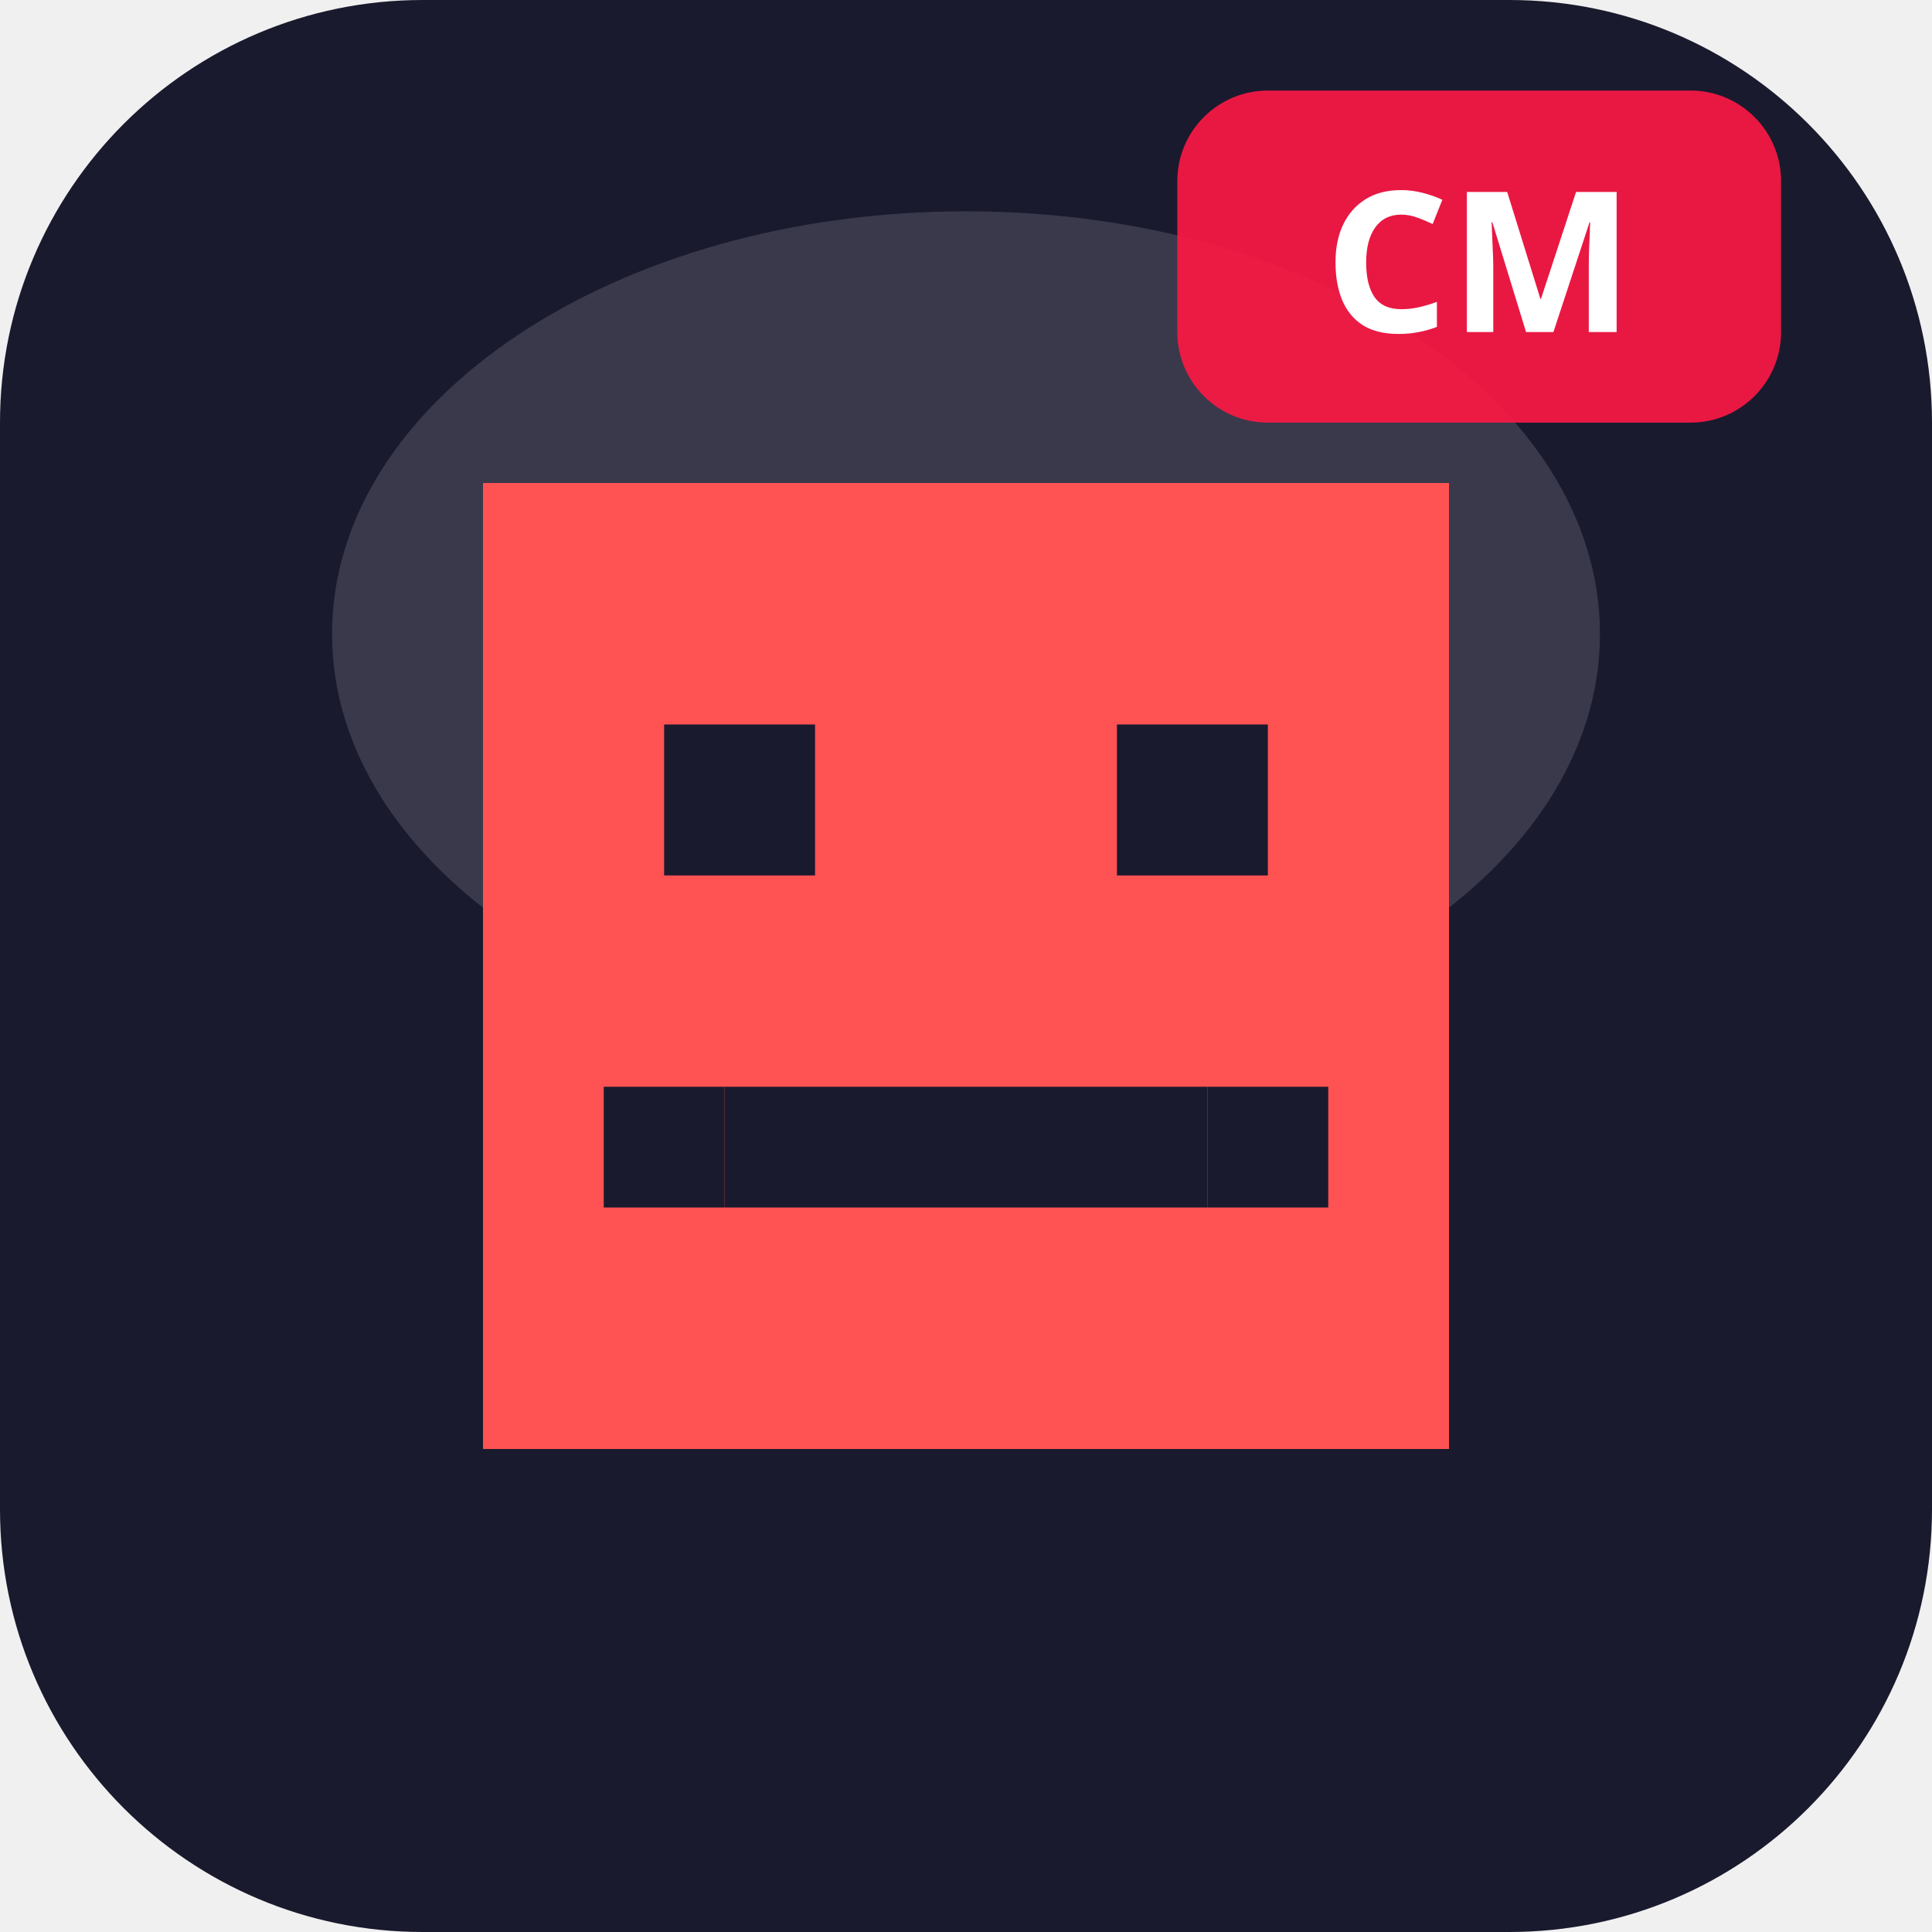
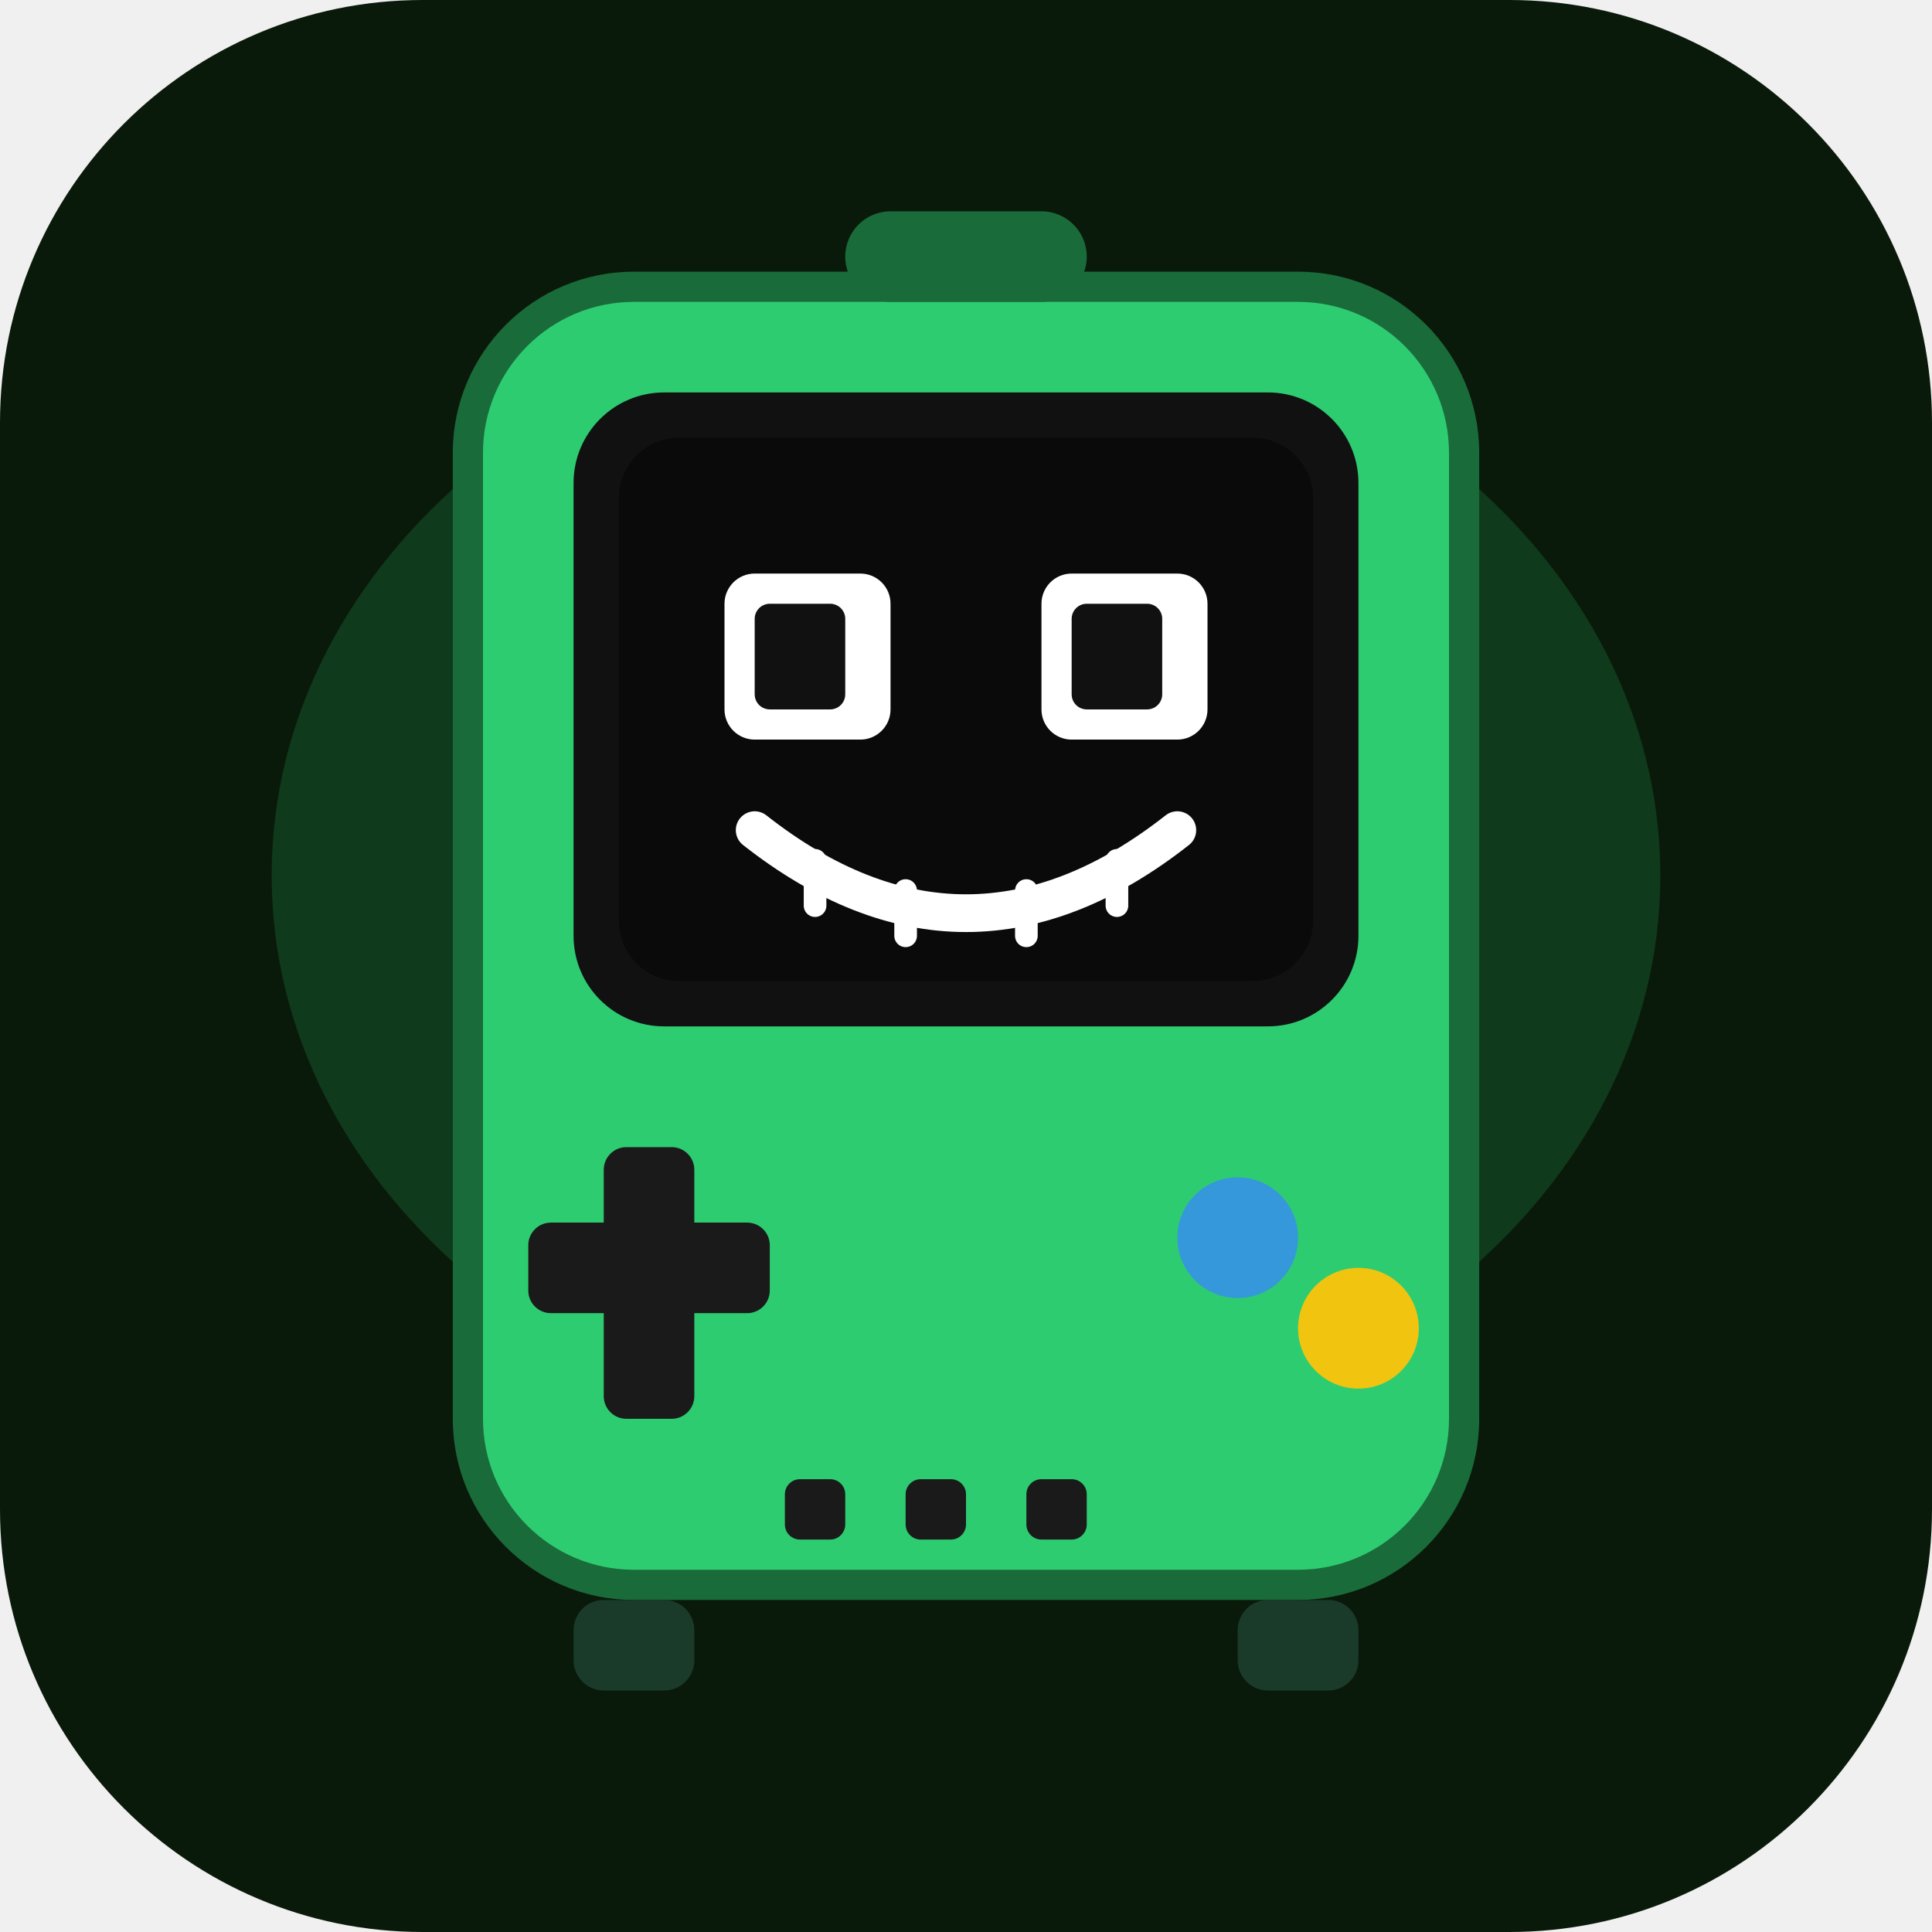
<svg xmlns="http://www.w3.org/2000/svg" viewBox="0 0 128 128" fill="none" aria-hidden="true">
  <style>
-     .el { transform-box: fill-box; transform-origin: center; }
-     .bob { animation: bob 2.8s ease-in-out infinite; }
-     .sway { animation: sway 3.2s ease-in-out infinite; }
-     .sway-slow { animation: sway 4.4s ease-in-out infinite; }
-     .pulse { animation: pulse 2.4s ease-in-out infinite; }
-     .spin { animation: spin 12s linear infinite; }
-     .spin-rev { animation: spin 16s linear infinite reverse; }
-     .dash { animation: dash 1.6s ease-in-out infinite; }
-     .wag { animation: wag 1.1s ease-in-out infinite; }
-     .wag-opp { animation: wag 1.1s ease-in-out infinite reverse; }
-     .twitch { animation: twitch 2.6s ease-in-out infinite; }
-     .twitch-d { animation: twitch 2.6s ease-in-out infinite; animation-delay: .18s; }
-     .flicker { animation: flicker 1.4s ease-in-out infinite; }
-     .wave { animation: wave 2.2s ease-in-out infinite; }
-     .floaty { animation: floaty 3.6s ease-in-out infinite; }
-     .blink { animation: blink 3.8s steps(1, end) infinite; }
-     .spark { animation: spark 2s ease-in-out infinite; }
-     .flash { animation: flash 2.8s ease-in-out infinite; }
-     .swim { animation: swim 2.4s ease-in-out infinite; }
-     .drip { animation: drip 2.6s ease-in-out infinite; }
-     .halo { opacity: .14; animation: halo 2.8s ease-in-out infinite; pointer-events: none; }
-     @keyframes halo { 0%,100% { opacity: .14; } 50% { opacity: .32; } }
-     @keyframes bob { 0%,100% { transform: translateY(0); } 50% { transform: translateY(-3px); } }
-     @keyframes sway { 0%,100% { transform: rotate(-3deg); } 50% { transform: rotate(3deg); } }
-     @keyframes pulse { 0%,100% { transform: scale(1); opacity: 1; } 50% { transform: scale(1.08); opacity: .85; } }
-     @keyframes spin { to { transform: rotate(360deg); } }
-     @keyframes dash { 0%,100% { transform: translateX(-3px); } 50% { transform: translateX(4px); } }
-     @keyframes wag { 0%,100% { transform: rotate(-10deg); } 50% { transform: rotate(10deg); } }
-     @keyframes twitch { 0%,86%,100% { transform: rotate(0); } 90% { transform: rotate(-8deg); } 94% { transform: rotate(6deg); } }
-     @keyframes flicker { 0%,100% { transform: scaleY(1) translateY(0); } 40% { transform: scaleY(1.08) translateY(-2px); } 70% { transform: scaleY(.96) translateY(1px); } }
-     @keyframes wave { 0%,100% { transform: translateX(0); } 50% { transform: translateX(4px); } }
-     @keyframes floaty { 0%,100% { transform: translateY(0); } 50% { transform: translateY(-5px); } }
-     @keyframes blink { 0%,92%,100% { transform: scaleY(1); } 94%,96% { transform: scaleY(.12); } }
-     @keyframes spark { 0%,100% { transform: scale(1); opacity: 1; } 50% { transform: scale(1.25); opacity: .7; } }
-     @keyframes flash { 0%,72%,100% { opacity: 1; } 78% { opacity: .35; } 84% { opacity: 1; } }
-     @keyframes swim { 0%,100% { transform: translateY(0) rotate(-2deg); } 50% { transform: translateY(-3px) rotate(2deg); } }
-     @keyframes drip { 0%,100% { transform: translateY(0) scaleY(1); } 50% { transform: translateY(4px) scaleY(1.04); } }
-     @media (prefers-reduced-motion: reduce) {
-       .el, .halo { animation: none !important; }
-     }
- </style>
-   <rect width="128" height="128" rx="28" fill="#1A1A2E" />
-   <ellipse class="halo" cx="64" cy="42" rx="42" ry="28" fill="#ffffff" />
+     .el{transform-box:fill-box;transform-origin:center}
+     .bob{animation:bob 2.8s ease-in-out infinite}
+     .blink{animation:blink 3.8s steps(1,end) infinite}
+     .glow{animation:glow 2s ease-in-out infinite}
+     @keyframes bob{0%,100%{transform:translateY(0)}50%{transform:translateY(-3px)}}
+     @keyframes blink{0%,90%,100%{transform:scaleY(1)}93%,97%{transform:scaleY(.1)}}
+     @keyframes glow{0%,100%{opacity:.12}50%{opacity:.3}}
+     @media(prefers-reduced-motion:reduce){.el{animation:none!important}}
+   </style>
+   <rect width="128" height="128" rx="28" fill="#0a1a0a" />
+   <ellipse class="glow" cx="64" cy="58" rx="46" ry="38" fill="#2ecc71" opacity=".18" />
  <g class="el bob">
-     <rect x="32" y="32" width="64" height="64" fill="#FF5252" />
-     <rect class="el blink" x="44" y="48" width="10" height="10" fill="#1A1A2E" />
-     <rect class="el blink" x="74" y="48" width="10" height="10" fill="#1A1A2E" />
-     <rect x="48" y="72" width="32" height="8" fill="#1A1A2E" />
-     <rect x="40" y="72" width="8" height="8" fill="#1A1A2E" />
-     <rect x="80" y="72" width="8" height="8" fill="#1A1A2E" />
+     <rect x="30" y="18" width="68" height="88" rx="12" fill="#1a6b3a" />
+     <rect x="32" y="20" width="64" height="84" rx="10" fill="#2ecc71" />
+     <rect x="38" y="26" width="52" height="42" rx="6" fill="#111" />
+     <rect x="41" y="29" width="46" height="36" rx="4" fill="#0a0a0a" />
+     <g class="el blink">
+       <rect x="48" y="38" width="11" height="11" rx="2" fill="#fff" />
+       <rect x="69" y="38" width="11" height="11" rx="2" fill="#fff" />
+       <rect x="50" y="40" width="6" height="7" rx="1" fill="#111" />
+       <rect x="71" y="40" width="6" height="7" rx="1" fill="#111" />
+     </g>
+     <path d="M50 55 Q64 66 78 55" stroke="#fff" stroke-width="2.5" fill="none" stroke-linecap="round" />
+     <line x1="54" y1="57" x2="54" y2="60" stroke="#fff" stroke-width="1.5" stroke-linecap="round" />
+     <line x1="60" y1="59" x2="60" y2="62" stroke="#fff" stroke-width="1.5" stroke-linecap="round" />
+     <line x1="68" y1="59" x2="68" y2="62" stroke="#fff" stroke-width="1.5" stroke-linecap="round" />
+     <line x1="74" y1="57" x2="74" y2="60" stroke="#fff" stroke-width="1.5" stroke-linecap="round" />
+     <rect x="40" y="76" width="6" height="18" rx="1.5" fill="#1a1a1a" />
+     <rect x="35" y="81" width="16" height="6" rx="1.5" fill="#1a1a1a" />
+     <circle cx="82" cy="82" r="4" fill="#3498db" />
+     <circle cx="90" cy="88" r="4" fill="#f1c40f" />
+     <rect x="52" y="98" width="4" height="4" rx="1" fill="#1a1a1a" />
+     <rect x="60" y="98" width="4" height="4" rx="1" fill="#1a1a1a" />
+     <rect x="68" y="98" width="4" height="4" rx="1" fill="#1a1a1a" />
+     <rect x="38" y="106" width="8" height="6" rx="2" fill="#1a3a2a" />
+     <rect x="82" y="106" width="8" height="6" rx="2" fill="#1a3a2a" />
+     <rect x="56" y="14" width="16" height="6" rx="3" fill="#1a6b3a" />
  </g>
-   <rect x="78" y="6" width="40" height="22" rx="6" fill="#FF1744" opacity=".9" />
-   <text x="98" y="22" text-anchor="middle" fill="#fff" font-size="13" font-weight="bold" font-family="sans-serif">CM</text>
</svg>
